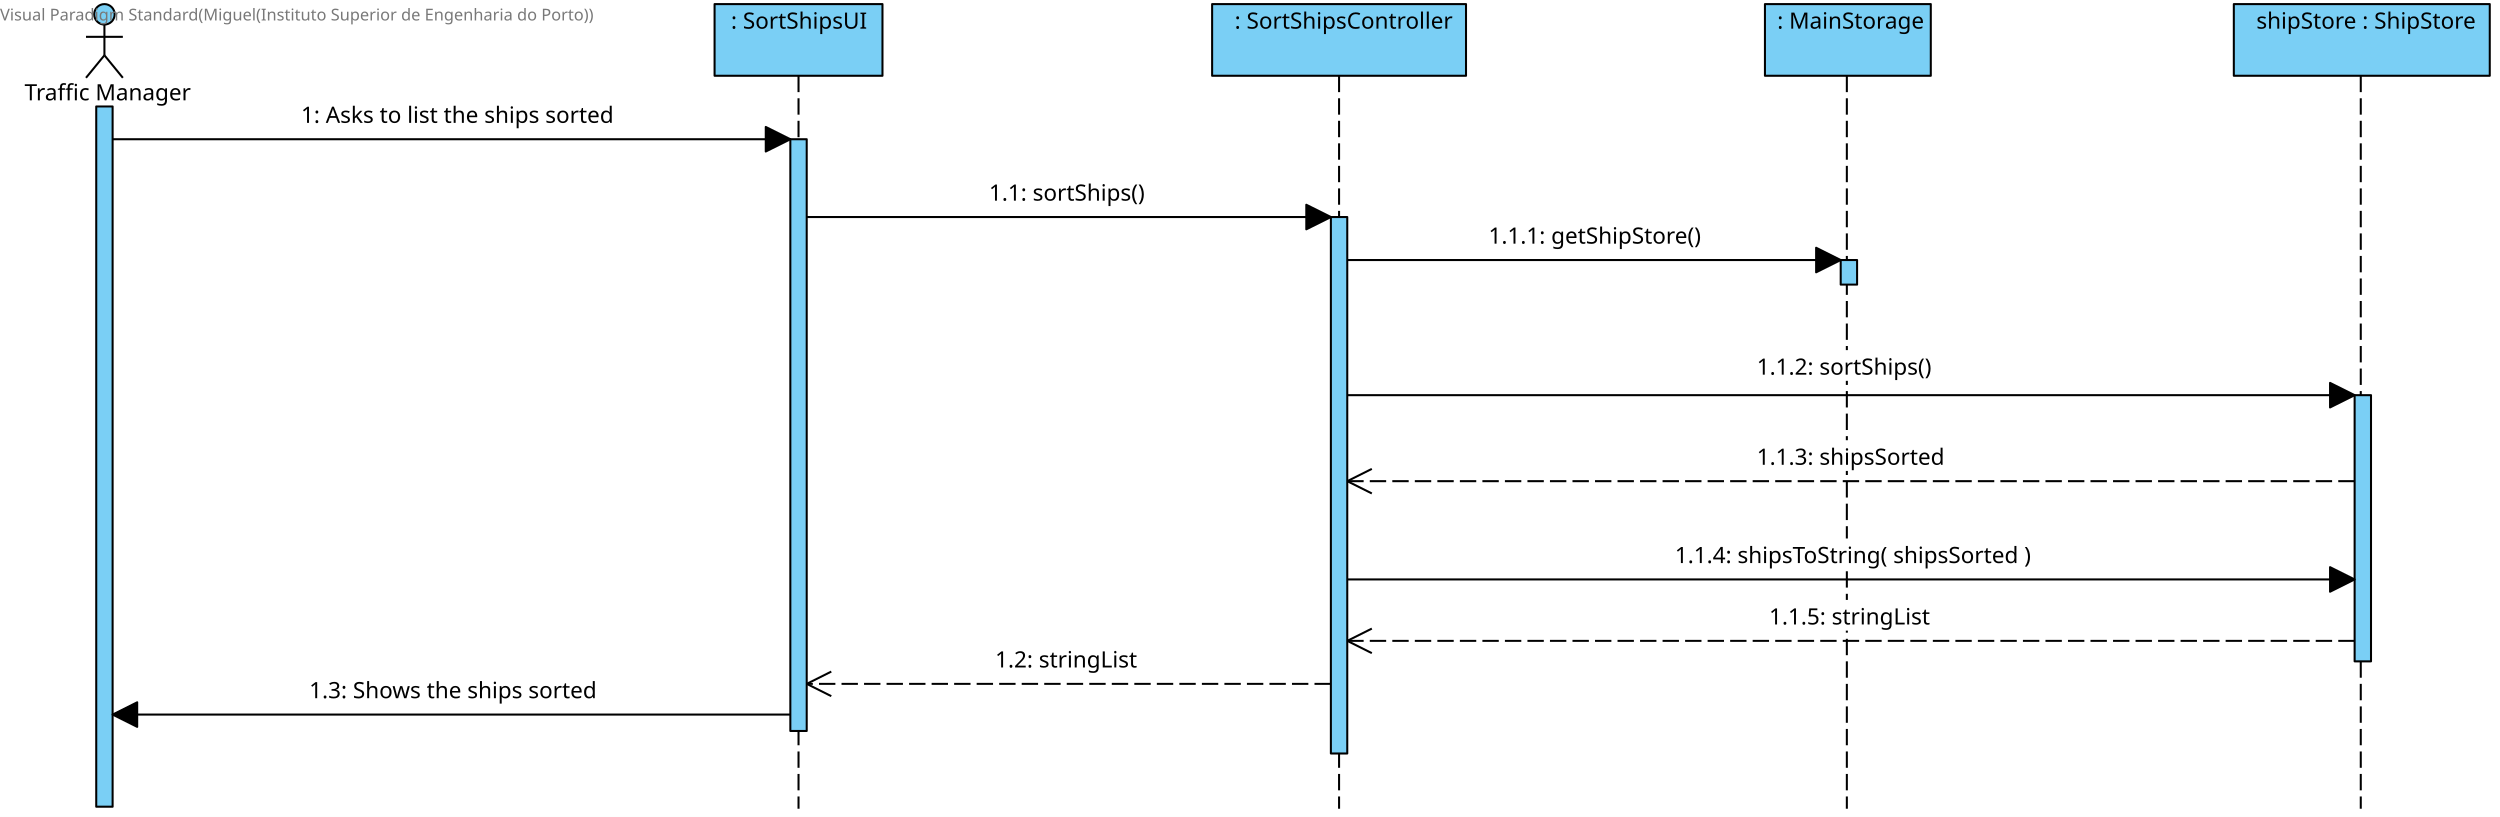
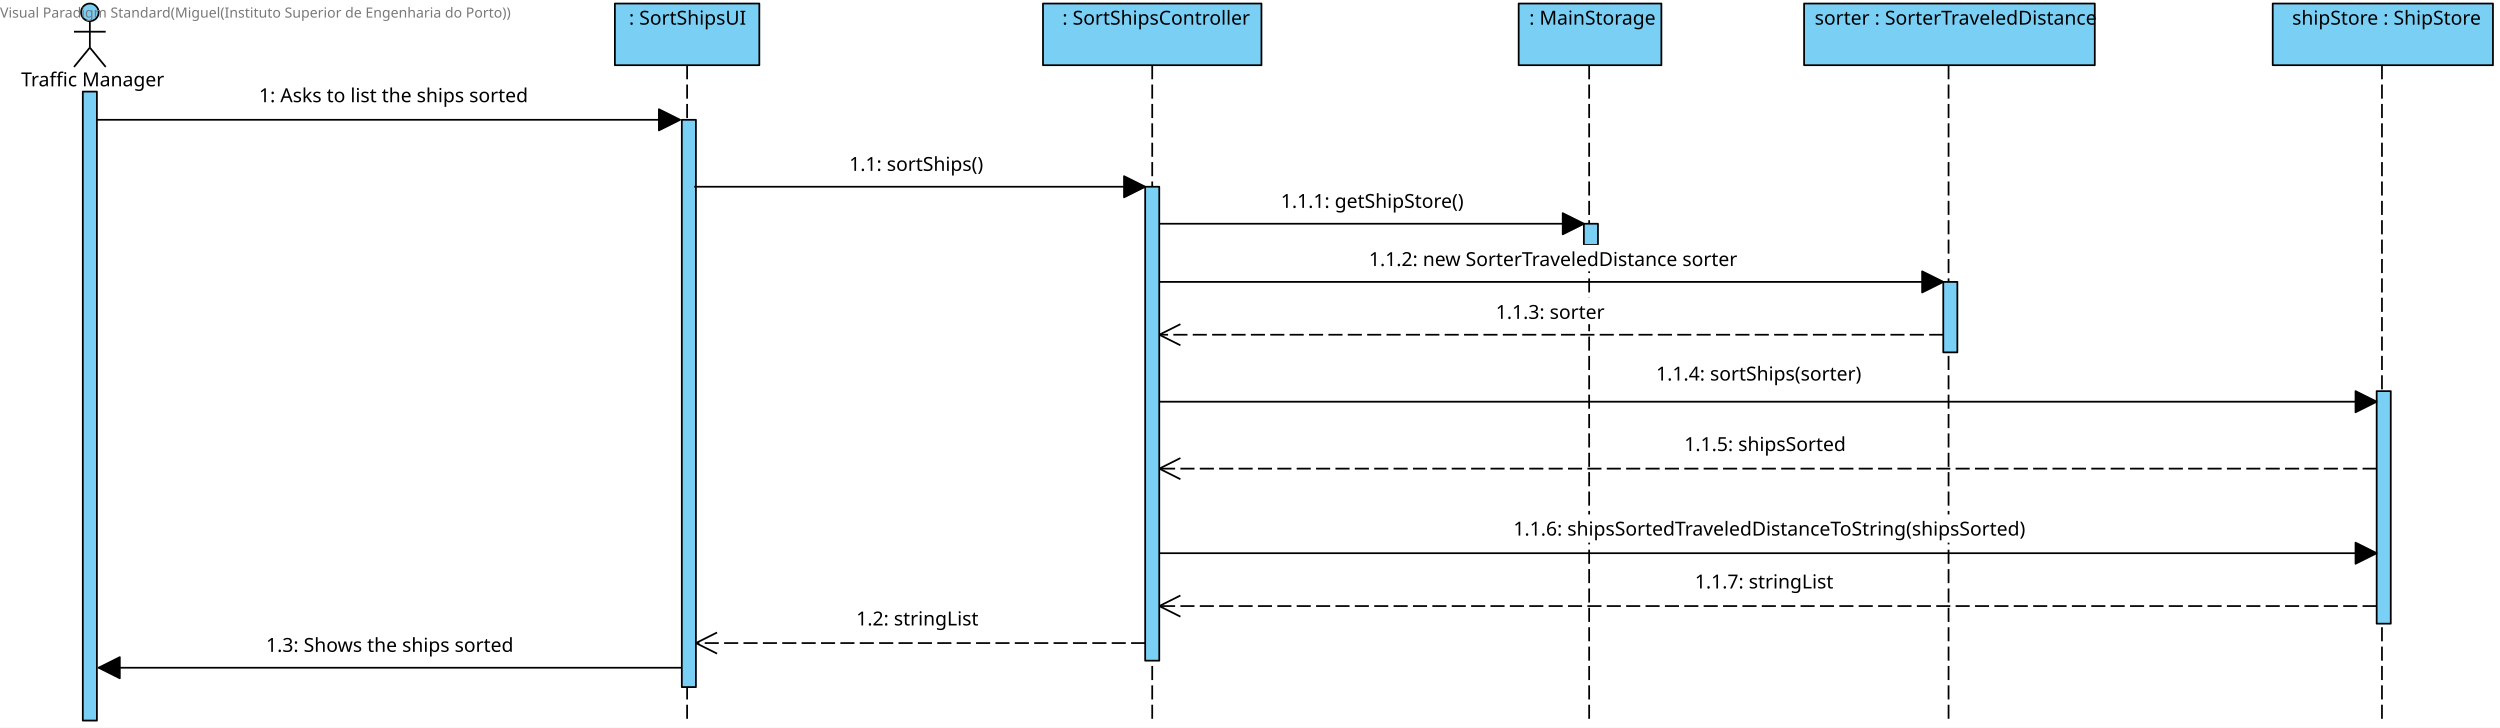
- <svg xmlns="http://www.w3.org/2000/svg" fill-opacity="0" color-rendering="auto" color-interpolation="auto" text-rendering="auto" stroke="rgb(0,0,0)" stroke-linecap="square" width="1221" stroke-miterlimit="10" shape-rendering="auto" stroke-opacity="0" fill="rgb(0,0,0)" stroke-dasharray="none" font-weight="normal" stroke-width="1" height="399" font-family="'Dialog'" font-style="normal" stroke-linejoin="miter" font-size="12px" stroke-dashoffset="0" image-rendering="auto">
+ <svg xmlns="http://www.w3.org/2000/svg" fill-opacity="0" color-rendering="auto" color-interpolation="auto" text-rendering="auto" stroke="rgb(0,0,0)" stroke-linecap="square" width="1419" stroke-miterlimit="10" shape-rendering="auto" stroke-opacity="0" fill="rgb(0,0,0)" stroke-dasharray="none" font-weight="normal" stroke-width="1" height="413" font-family="'Dialog'" font-style="normal" stroke-linejoin="miter" font-size="12px" stroke-dashoffset="0" image-rendering="auto">
  <defs id="genericDefs" />
  <g>
    <defs id="defs1">
      <clipPath clipPathUnits="userSpaceOnUse" id="clipPath1">
-         <path d="M-7 -7 L71 -7 L71 404 L-7 404 L-7 -7 Z" />
+         <path d="M-7 -7 L71 -7 L71 419 L-7 419 L-7 -7 Z" />
      </clipPath>
      <clipPath clipPathUnits="userSpaceOnUse" id="clipPath2">
-         <path d="M-7 -7 L94 -7 L94 404 L-7 404 L-7 -7 Z" />
+         <path d="M-7 -7 L94 -7 L94 419 L-7 419 L-7 -7 Z" />
      </clipPath>
      <clipPath clipPathUnits="userSpaceOnUse" id="clipPath3">
-         <path d="M-7 -7 L136 -7 L136 404 L-7 404 L-7 -7 Z" />
+         <path d="M-7 -7 L136 -7 L136 419 L-7 419 L-7 -7 Z" />
      </clipPath>
      <clipPath clipPathUnits="userSpaceOnUse" id="clipPath4">
-         <path d="M-7 -7 L93 -7 L93 404 L-7 404 L-7 -7 Z" />
+         <path d="M-7 -7 L93 -7 L93 419 L-7 419 L-7 -7 Z" />
      </clipPath>
      <clipPath clipPathUnits="userSpaceOnUse" id="clipPath5">
-         <path d="M-7 -7 L137 -7 L137 404 L-7 404 L-7 -7 Z" />
+         <path d="M-7 -7 L137 -7 L137 419 L-7 419 L-7 -7 Z" />
      </clipPath>
      <clipPath clipPathUnits="userSpaceOnUse" id="clipPath6">
-         <path d="M-7 -7 L19 -7 L19 300 L-7 300 L-7 -7 Z" />
+         <path d="M-7 -7 L19 -7 L19 333 L-7 333 L-7 -7 Z" />
      </clipPath>
      <clipPath clipPathUnits="userSpaceOnUse" id="clipPath7">
-         <path d="M-7 -7 L19 -7 L19 273 L-7 273 L-7 -7 Z" />
+         <path d="M-7 -7 L19 -7 L19 280 L-7 280 L-7 -7 Z" />
      </clipPath>
      <clipPath clipPathUnits="userSpaceOnUse" id="clipPath8">
        <path d="M-7 -7 L19 -7 L19 23 L-7 23 L-7 -7 Z" />
      </clipPath>
      <clipPath clipPathUnits="userSpaceOnUse" id="clipPath9">
-         <path d="M-7 -7 L19 -7 L19 141 L-7 141 L-7 -7 Z" />
+         <path d="M-7 -7 L19 -7 L19 143 L-7 143 L-7 -7 Z" />
      </clipPath>
      <clipPath clipPathUnits="userSpaceOnUse" id="clipPath10">
+         <path d="M-7 -7 L177 -7 L177 419 L-7 419 L-7 -7 Z" />
+       </clipPath>
+       <clipPath clipPathUnits="userSpaceOnUse" id="clipPath11">
+         <path d="M-7 -7 L19 -7 L19 51 L-7 51 L-7 -7 Z" />
+       </clipPath>
+       <clipPath clipPathUnits="userSpaceOnUse" id="clipPath12">
+         <path d="M-166 -15 L332 -15 L332 30 L-166 30 L-166 -15 Z" />
+       </clipPath>
+       <clipPath clipPathUnits="userSpaceOnUse" id="clipPath13">
        <path d="M-98 -15 L196 -15 L196 30 L-98 30 L-98 -15 Z" />
      </clipPath>
-       <clipPath clipPathUnits="userSpaceOnUse" id="clipPath11">
+       <clipPath clipPathUnits="userSpaceOnUse" id="clipPath14">
        <path d="M-83 -15 L166 -15 L166 30 L-83 30 L-83 -15 Z" />
      </clipPath>
-       <clipPath clipPathUnits="userSpaceOnUse" id="clipPath12">
+       <clipPath clipPathUnits="userSpaceOnUse" id="clipPath15">
        <path d="M-125 -15 L250 -15 L250 30 L-125 30 L-125 -15 Z" />
      </clipPath>
-       <clipPath clipPathUnits="userSpaceOnUse" id="clipPath13">
+       <clipPath clipPathUnits="userSpaceOnUse" id="clipPath16">
        <path d="M-82 -15 L164 -15 L164 30 L-82 30 L-82 -15 Z" />
      </clipPath>
-       <clipPath clipPathUnits="userSpaceOnUse" id="clipPath14">
+       <clipPath clipPathUnits="userSpaceOnUse" id="clipPath17">
        <path d="M-126 -15 L252 -15 L252 30 L-126 30 L-126 -15 Z" />
      </clipPath>
-       <clipPath clipPathUnits="userSpaceOnUse" id="clipPath15">
+       <clipPath clipPathUnits="userSpaceOnUse" id="clipPath18">
        <path d="M0 0 L435 0 L435 104 L0 104 L0 0 Z" />
      </clipPath>
-       <clipPath clipPathUnits="userSpaceOnUse" id="clipPath16">
-         <path d="M298 30 L298 45 L132 45 L132 30 ZM0 0 L0 19 L95 19 L95 34 L0 34 L0 104 L435 104 L435 0 Z" />
-       </clipPath>
-       <clipPath clipPathUnits="userSpaceOnUse" id="clipPath17">
+       <clipPath clipPathUnits="userSpaceOnUse" id="clipPath19">
+         <path d="M298 28 L298 44 L133 44 L133 28 ZM0 0 L0 19 L95 19 L95 34 L0 34 L0 104 L435 104 L435 0 Z" />
+       </clipPath>
+       <clipPath clipPathUnits="userSpaceOnUse" id="clipPath20">
        <path d="M0 0 L360 0 L360 104 L0 104 L0 0 Z" />
      </clipPath>
-       <clipPath clipPathUnits="userSpaceOnUse" id="clipPath18">
-         <path d="M224 30 L224 45 L129 45 L129 30 ZM0 0 L0 104 L360 104 L360 0 Z" />
-       </clipPath>
-       <clipPath clipPathUnits="userSpaceOnUse" id="clipPath19">
+       <clipPath clipPathUnits="userSpaceOnUse" id="clipPath21">
+         <path d="M224 29 L224 45 L128 45 L128 29 ZM0 0 L0 104 L360 104 L360 0 Z" />
+       </clipPath>
+       <clipPath clipPathUnits="userSpaceOnUse" id="clipPath22">
        <path d="M0 0 L345 0 L345 104 L0 104 L0 0 Z" />
      </clipPath>
-       <clipPath clipPathUnits="userSpaceOnUse" id="clipPath20">
-         <path d="M231 30 L231 45 L109 45 L109 30 ZM0 0 L0 104 L240 104 L240 94 L344 94 L344 104 L345 104 L345 0 Z" />
-       </clipPath>
-       <clipPath clipPathUnits="userSpaceOnUse" id="clipPath21">
-         <path d="M0 0 L596 0 L596 104 L0 104 L0 0 Z" />
-       </clipPath>
-       <clipPath clipPathUnits="userSpaceOnUse" id="clipPath22">
-         <path d="M344 28 L344 43 L240 43 L240 28 ZM349 72 L349 87 L240 87 L240 72 ZM0 0 L0 104 L596 104 L596 0 Z" />
-       </clipPath>
      <clipPath clipPathUnits="userSpaceOnUse" id="clipPath23">
-         <path d="M349 30 L349 45 L240 45 L240 30 ZM391 78 L391 93 L201 93 L201 78 ZM0 0 L0 104 L596 104 L596 0 L344 0 L344 1 L240 1 L240 0 Z" />
+         <path d="M231 29 L231 45 L109 45 L109 29 ZM0 0 L0 104 L231 104 L231 92 L310 92 L310 104 L345 104 L345 77 L159 77 L159 62 L345 62 L345 0 Z" />
      </clipPath>
      <clipPath clipPathUnits="userSpaceOnUse" id="clipPath24">
-         <path d="M293 30 L293 45 L137 45 L137 30 ZM0 0 L0 104 L435 104 L435 0 Z" />
+         <path d="M0 0 L806 0 L806 115 L0 115 L0 0 Z" />
      </clipPath>
      <clipPath clipPathUnits="userSpaceOnUse" id="clipPath25">
-         <path d="M391 30 L391 45 L201 45 L201 30 ZM341 60 L341 75 L246 75 L246 60 ZM0 0 L0 104 L596 104 L596 0 Z" />
+         <path d="M460 32 L460 48 L328 48 L328 32 ZM453 72 L453 88 L345 88 L345 72 ZM0 0 L0 115 L806 115 L806 0 L316 0 L316 12 L237 12 L237 0 Z" />
      </clipPath>
      <clipPath clipPathUnits="userSpaceOnUse" id="clipPath26">
-         <path d="M341 30 L341 45 L246 45 L246 30 ZM0 0 L0 104 L596 104 L596 0 L391 0 L391 15 L201 15 L201 0 Z" />
+         <path d="M453 34 L453 50 L345 50 L345 34 ZM550 82 L550 98 L248 98 L248 82 ZM0 0 L0 115 L350 115 L350 112 L446 112 L446 115 L806 115 L806 0 L460 0 L460 10 L328 10 L328 0 Z" />
      </clipPath>
      <clipPath clipPathUnits="userSpaceOnUse" id="clipPath27">
-         <path d="M219 30 L219 45 L133 45 L133 30 ZM0 0 L0 104 L360 104 L360 0 Z" />
+         <path d="M0 0 L446 0 L446 115 L0 115 L0 0 Z" />
      </clipPath>
      <clipPath clipPathUnits="userSpaceOnUse" id="clipPath28">
-         <path d="M-86 -15 L172 -15 L172 30 L-86 30 L-86 -15 Z" />
+         <path d="M298 35 L298 50 L142 50 L142 35 ZM0 0 L0 115 L446 115 L446 0 Z" />
      </clipPath>
      <clipPath clipPathUnits="userSpaceOnUse" id="clipPath29">
-         <path d="M-95 -15 L190 -15 L190 30 L-95 30 L-95 -15 Z" />
+         <path d="M550 34 L550 50 L248 50 L248 34 ZM446 64 L446 80 L350 80 L350 64 ZM0 0 L0 115 L806 115 L806 0 L453 0 L453 2 L345 2 L345 0 Z" />
      </clipPath>
      <clipPath clipPathUnits="userSpaceOnUse" id="clipPath30">
-         <path d="M-190 -15 L380 -15 L380 30 L-190 30 L-190 -15 Z" />
+         <path d="M550 4 L550 20 L248 20 L248 4 ZM446 34 L446 50 L350 50 L350 34 ZM0 0 L0 115 L806 115 L806 0 Z" />
      </clipPath>
      <clipPath clipPathUnits="userSpaceOnUse" id="clipPath31">
+         <path d="M0 0 L371 0 L371 115 L0 115 L0 0 Z" />
+       </clipPath>
+       <clipPath clipPathUnits="userSpaceOnUse" id="clipPath32">
+         <path d="M223 34 L223 50 L138 50 L138 34 ZM0 0 L0 115 L371 115 L371 0 Z" />
+       </clipPath>
+       <clipPath clipPathUnits="userSpaceOnUse" id="clipPath33">
+         <path d="M0 0 L561 0 L561 115 L0 115 L0 0 Z" />
+       </clipPath>
+       <clipPath clipPathUnits="userSpaceOnUse" id="clipPath34">
+         <path d="M237 2 L237 18 L115 18 L115 2 ZM386 35 L386 50 L165 50 L165 35 ZM316 65 L316 80 L237 80 L237 65 ZM0 0 L0 115 L328 115 L328 100 L460 100 L460 115 L561 115 L561 0 Z" />
+       </clipPath>
+       <clipPath clipPathUnits="userSpaceOnUse" id="clipPath35">
+         <path d="M386 5 L386 20 L165 20 L165 5 ZM316 35 L316 50 L237 50 L237 35 ZM460 70 L460 86 L328 86 L328 70 ZM0 0 L0 115 L345 115 L345 110 L453 110 L453 115 L561 115 L561 0 Z" />
+       </clipPath>
+       <clipPath clipPathUnits="userSpaceOnUse" id="clipPath36">
+         <path d="M-79 -15 L158 -15 L158 30 L-79 30 L-79 -15 Z" />
+       </clipPath>
+       <clipPath clipPathUnits="userSpaceOnUse" id="clipPath37">
+         <path d="M-221 -15 L442 -15 L442 30 L-221 30 L-221 -15 Z" />
+       </clipPath>
+       <clipPath clipPathUnits="userSpaceOnUse" id="clipPath38">
+         <path d="M-85 -16 L170 -16 L170 32 L-85 32 L-85 -16 Z" />
+       </clipPath>
+       <clipPath clipPathUnits="userSpaceOnUse" id="clipPath39">
+         <path d="M-96 -16 L192 -16 L192 32 L-96 32 L-96 -16 Z" />
+       </clipPath>
+       <clipPath clipPathUnits="userSpaceOnUse" id="clipPath40">
+         <path d="M-302 -16 L604 -16 L604 32 L-302 32 L-302 -16 Z" />
+       </clipPath>
+       <clipPath clipPathUnits="userSpaceOnUse" id="clipPath41">
        <path d="M-156 -15 L312 -15 L312 30 L-156 30 L-156 -15 Z" />
      </clipPath>
-       <clipPath clipPathUnits="userSpaceOnUse" id="clipPath32">
-         <path d="M-109 -15 L218 -15 L218 30 L-109 30 L-109 -15 Z" />
-       </clipPath>
-       <clipPath clipPathUnits="userSpaceOnUse" id="clipPath33">
-         <path d="M-104 -15 L208 -15 L208 30 L-104 30 L-104 -15 Z" />
-       </clipPath>
-       <clipPath clipPathUnits="userSpaceOnUse" id="clipPath34">
-         <path d="M-122 -15 L244 -15 L244 30 L-122 30 L-122 -15 Z" />
-       </clipPath>
-       <clipPath clipPathUnits="userSpaceOnUse" id="clipPath35">
-         <path d="M-166 -15 L332 -15 L332 30 L-166 30 L-166 -15 Z" />
+       <clipPath clipPathUnits="userSpaceOnUse" id="clipPath42">
+         <path d="M-108 -16 L216 -16 L216 32 L-108 32 L-108 -16 Z" />
+       </clipPath>
+       <clipPath clipPathUnits="userSpaceOnUse" id="clipPath43">
+         <path d="M-132 -16 L264 -16 L264 32 L-132 32 L-132 -16 Z" />
+       </clipPath>
+       <clipPath clipPathUnits="userSpaceOnUse" id="clipPath44">
+         <path d="M-122 -16 L244 -16 L244 32 L-122 32 L-122 -16 Z" />
+       </clipPath>
+       <clipPath clipPathUnits="userSpaceOnUse" id="clipPath45">
+         <path d="M-165 -16 L330 -16 L330 32 L-165 32 L-165 -16 Z" />
      </clipPath>
    </defs>
    <g fill="white" text-rendering="geometricPrecision" fill-opacity="1" stroke-opacity="1" stroke="white">
-       <rect x="0" width="1221" height="399" y="0" stroke="none" />
+       <rect x="0" width="1419" height="413" y="0" stroke="none" />
    </g>
    <g font-size="11px" transform="translate(21,2)" fill-opacity="1" fill="rgb(122,207,245)" text-rendering="geometricPrecision" image-rendering="optimizeQuality" font-family="sans-serif" stroke="rgb(122,207,245)" stroke-opacity="1">
      <circle r="5" clip-path="url(#clipPath1)" cx="30" cy="5" stroke="none" />
-       <rect x="26" width="8" height="342" y="50" clip-path="url(#clipPath1)" stroke="none" />
+       <rect x="26" width="8" height="357" y="50" clip-path="url(#clipPath1)" stroke="none" />
    </g>
    <g stroke-linecap="butt" font-size="11px" transform="translate(21,2)" fill-opacity="1" fill="black" text-rendering="geometricPrecision" image-rendering="optimizeQuality" font-family="sans-serif" stroke-linejoin="round" stroke="black" stroke-opacity="1" stroke-miterlimit="0">
      <circle fill="none" r="5" clip-path="url(#clipPath1)" cx="30" cy="5" />
-       <rect fill="none" x="26" width="8" height="342" y="50" clip-path="url(#clipPath1)" />
+       <rect fill="none" x="26" width="8" height="357" y="50" clip-path="url(#clipPath1)" />
      <line y2="25" fill="none" x1="30" clip-path="url(#clipPath1)" x2="30" y1="10" />
      <line y2="36" fill="none" x1="30" clip-path="url(#clipPath1)" x2="21" y1="25" />
      <line y2="36" fill="none" x1="30" clip-path="url(#clipPath1)" x2="39" y1="25" />
      <line y2="16" fill="none" x1="21" clip-path="url(#clipPath1)" x2="39" y1="16" />
    </g>
    <g font-size="11px" transform="translate(349,2)" fill-opacity="1" fill="rgb(122,207,245)" text-rendering="geometricPrecision" image-rendering="optimizeQuality" font-family="sans-serif" stroke="rgb(122,207,245)" stroke-opacity="1">
      <rect x="0" width="82" height="35" y="0" clip-path="url(#clipPath2)" stroke="none" />
    </g>
    <g stroke-linecap="butt" font-size="11px" transform="translate(349,2)" fill-opacity="1" fill="black" text-rendering="geometricPrecision" image-rendering="optimizeQuality" font-family="sans-serif" stroke-linejoin="round" stroke="black" stroke-opacity="1" stroke-miterlimit="0">
      <rect fill="none" x="0" width="82" height="35" y="0" clip-path="url(#clipPath2)" />
-       <line clip-path="url(#clipPath2)" fill="none" x1="41" x2="41" y1="35" y2="393" stroke-linejoin="bevel" stroke-dasharray="8,3" />
+       <line clip-path="url(#clipPath2)" fill="none" x1="41" x2="41" y1="35" y2="408" stroke-linejoin="bevel" stroke-dasharray="8,3" />
    </g>
    <g font-size="11px" transform="translate(592,2)" fill-opacity="1" fill="rgb(122,207,245)" text-rendering="geometricPrecision" image-rendering="optimizeQuality" font-family="sans-serif" stroke="rgb(122,207,245)" stroke-opacity="1">
      <rect x="0" width="124" height="35" y="0" clip-path="url(#clipPath3)" stroke="none" />
    </g>
    <g stroke-linecap="butt" font-size="11px" transform="translate(592,2)" fill-opacity="1" fill="black" text-rendering="geometricPrecision" image-rendering="optimizeQuality" font-family="sans-serif" stroke-linejoin="round" stroke="black" stroke-opacity="1" stroke-miterlimit="0">
      <rect fill="none" x="0" width="124" height="35" y="0" clip-path="url(#clipPath3)" />
-       <line clip-path="url(#clipPath3)" fill="none" x1="62" x2="62" y1="35" y2="393" stroke-linejoin="bevel" stroke-dasharray="8,3" />
+       <line clip-path="url(#clipPath3)" fill="none" x1="62" x2="62" y1="35" y2="408" stroke-linejoin="bevel" stroke-dasharray="8,3" />
    </g>
    <g font-size="11px" transform="translate(862,2)" fill-opacity="1" fill="rgb(122,207,245)" text-rendering="geometricPrecision" image-rendering="optimizeQuality" font-family="sans-serif" stroke="rgb(122,207,245)" stroke-opacity="1">
      <rect x="0" width="81" height="35" y="0" clip-path="url(#clipPath4)" stroke="none" />
    </g>
    <g stroke-linecap="butt" font-size="11px" transform="translate(862,2)" fill-opacity="1" fill="black" text-rendering="geometricPrecision" image-rendering="optimizeQuality" font-family="sans-serif" stroke-linejoin="round" stroke="black" stroke-opacity="1" stroke-miterlimit="0">
      <rect fill="none" x="0" width="81" height="35" y="0" clip-path="url(#clipPath4)" />
-       <line clip-path="url(#clipPath4)" fill="none" x1="40" x2="40" y1="35" y2="393" stroke-linejoin="bevel" stroke-dasharray="8,3" />
-     </g>
-     <g font-size="11px" transform="translate(1091,2)" fill-opacity="1" fill="rgb(122,207,245)" text-rendering="geometricPrecision" image-rendering="optimizeQuality" font-family="sans-serif" stroke="rgb(122,207,245)" stroke-opacity="1">
+       <line clip-path="url(#clipPath4)" fill="none" x1="40" x2="40" y1="35" y2="408" stroke-linejoin="bevel" stroke-dasharray="8,3" />
+     </g>
+     <g font-size="11px" transform="translate(1290,2)" fill-opacity="1" fill="rgb(122,207,245)" text-rendering="geometricPrecision" image-rendering="optimizeQuality" font-family="sans-serif" stroke="rgb(122,207,245)" stroke-opacity="1">
      <rect x="0" width="125" height="35" y="0" clip-path="url(#clipPath5)" stroke="none" />
    </g>
-     <g stroke-linecap="butt" font-size="11px" transform="translate(1091,2)" fill-opacity="1" fill="black" text-rendering="geometricPrecision" image-rendering="optimizeQuality" font-family="sans-serif" stroke-linejoin="round" stroke="black" stroke-opacity="1" stroke-miterlimit="0">
+     <g stroke-linecap="butt" font-size="11px" transform="translate(1290,2)" fill-opacity="1" fill="black" text-rendering="geometricPrecision" image-rendering="optimizeQuality" font-family="sans-serif" stroke-linejoin="round" stroke="black" stroke-opacity="1" stroke-miterlimit="0">
      <rect fill="none" x="0" width="125" height="35" y="0" clip-path="url(#clipPath5)" />
-       <line clip-path="url(#clipPath5)" fill="none" x1="62" x2="62" y1="35" y2="393" stroke-linejoin="bevel" stroke-dasharray="8,3" />
-     </g>
-     <g font-size="11px" transform="translate(386,68)" fill-opacity="1" fill="rgb(122,207,245)" text-rendering="geometricPrecision" image-rendering="optimizeQuality" font-family="sans-serif" stroke="rgb(122,207,245)" stroke-opacity="1">
-       <rect x="0" width="8" height="289" y="0" clip-path="url(#clipPath6)" stroke="none" />
-     </g>
-     <g stroke-linecap="butt" font-size="11px" transform="translate(386,68)" fill-opacity="1" fill="black" text-rendering="geometricPrecision" image-rendering="optimizeQuality" font-family="sans-serif" stroke-linejoin="round" stroke="black" stroke-opacity="1" stroke-miterlimit="0">
-       <rect fill="none" x="0" width="8" height="289" y="0" clip-path="url(#clipPath6)" />
+       <line clip-path="url(#clipPath5)" fill="none" x1="62" x2="62" y1="35" y2="408" stroke-linejoin="bevel" stroke-dasharray="8,3" />
+     </g>
+     <g font-size="11px" transform="translate(387,68)" fill-opacity="1" fill="rgb(122,207,245)" text-rendering="geometricPrecision" image-rendering="optimizeQuality" font-family="sans-serif" stroke="rgb(122,207,245)" stroke-opacity="1">
+       <rect x="0" width="8" height="322" y="0" clip-path="url(#clipPath6)" stroke="none" />
+     </g>
+     <g stroke-linecap="butt" font-size="11px" transform="translate(387,68)" fill-opacity="1" fill="black" text-rendering="geometricPrecision" image-rendering="optimizeQuality" font-family="sans-serif" stroke-linejoin="round" stroke="black" stroke-opacity="1" stroke-miterlimit="0">
+       <rect fill="none" x="0" width="8" height="322" y="0" clip-path="url(#clipPath6)" />
    </g>
    <g font-size="11px" transform="translate(650,106)" fill-opacity="1" fill="rgb(122,207,245)" text-rendering="geometricPrecision" image-rendering="optimizeQuality" font-family="sans-serif" stroke="rgb(122,207,245)" stroke-opacity="1">
-       <rect x="0" width="8" height="262" y="0" clip-path="url(#clipPath7)" stroke="none" />
+       <rect x="0" width="8" height="269" y="0" clip-path="url(#clipPath7)" stroke="none" />
    </g>
    <g stroke-linecap="butt" font-size="11px" transform="translate(650,106)" fill-opacity="1" fill="black" text-rendering="geometricPrecision" image-rendering="optimizeQuality" font-family="sans-serif" stroke-linejoin="round" stroke="black" stroke-opacity="1" stroke-miterlimit="0">
-       <rect fill="none" x="0" width="8" height="262" y="0" clip-path="url(#clipPath7)" />
+       <rect fill="none" x="0" width="8" height="269" y="0" clip-path="url(#clipPath7)" />
    </g>
    <g font-size="11px" transform="translate(899,127)" fill-opacity="1" fill="rgb(122,207,245)" text-rendering="geometricPrecision" image-rendering="optimizeQuality" font-family="sans-serif" stroke="rgb(122,207,245)" stroke-opacity="1">
      <rect x="0" width="8" height="12" y="0" clip-path="url(#clipPath8)" stroke="none" />
    </g>
    <g stroke-linecap="butt" font-size="11px" transform="translate(899,127)" fill-opacity="1" fill="black" text-rendering="geometricPrecision" image-rendering="optimizeQuality" font-family="sans-serif" stroke-linejoin="round" stroke="black" stroke-opacity="1" stroke-miterlimit="0">
      <rect fill="none" x="0" width="8" height="12" y="0" clip-path="url(#clipPath8)" />
    </g>
-     <g font-size="11px" transform="translate(1150,193)" fill-opacity="1" fill="rgb(122,207,245)" text-rendering="geometricPrecision" image-rendering="optimizeQuality" font-family="sans-serif" stroke="rgb(122,207,245)" stroke-opacity="1">
-       <rect x="0" width="8" height="130" y="0" clip-path="url(#clipPath9)" stroke="none" />
-     </g>
-     <g stroke-linecap="butt" font-size="11px" transform="translate(1150,193)" fill-opacity="1" fill="black" text-rendering="geometricPrecision" image-rendering="optimizeQuality" font-family="sans-serif" stroke-linejoin="round" stroke="black" stroke-opacity="1" stroke-miterlimit="0">
-       <rect fill="none" x="0" width="8" height="130" y="0" clip-path="url(#clipPath9)" />
+     <g font-size="11px" transform="translate(1349,222)" fill-opacity="1" fill="rgb(122,207,245)" text-rendering="geometricPrecision" image-rendering="optimizeQuality" font-family="sans-serif" stroke="rgb(122,207,245)" stroke-opacity="1">
+       <rect x="0" width="8" height="132" y="0" clip-path="url(#clipPath9)" stroke="none" />
+     </g>
+     <g stroke-linecap="butt" font-size="11px" transform="translate(1349,222)" fill-opacity="1" fill="black" text-rendering="geometricPrecision" image-rendering="optimizeQuality" font-family="sans-serif" stroke-linejoin="round" stroke="black" stroke-opacity="1" stroke-miterlimit="0">
+       <rect fill="none" x="0" width="8" height="132" y="0" clip-path="url(#clipPath9)" />
+     </g>
+     <g font-size="11px" transform="translate(1024,2)" fill-opacity="1" fill="rgb(122,207,245)" text-rendering="geometricPrecision" image-rendering="optimizeQuality" font-family="sans-serif" stroke="rgb(122,207,245)" stroke-opacity="1">
+       <rect x="0" width="165" height="35" y="0" clip-path="url(#clipPath10)" stroke="none" />
+     </g>
+     <g stroke-linecap="butt" font-size="11px" transform="translate(1024,2)" fill-opacity="1" fill="black" text-rendering="geometricPrecision" image-rendering="optimizeQuality" font-family="sans-serif" stroke-linejoin="round" stroke="black" stroke-opacity="1" stroke-miterlimit="0">
+       <rect fill="none" x="0" width="165" height="35" y="0" clip-path="url(#clipPath10)" />
+       <line clip-path="url(#clipPath10)" fill="none" x1="82" x2="82" y1="35" y2="408" stroke-linejoin="bevel" stroke-dasharray="8,3" />
+     </g>
+     <g font-size="11px" transform="translate(1103,160)" fill-opacity="1" fill="rgb(122,207,245)" text-rendering="geometricPrecision" image-rendering="optimizeQuality" font-family="sans-serif" stroke="rgb(122,207,245)" stroke-opacity="1">
+       <rect x="0" width="8" height="40" y="0" clip-path="url(#clipPath11)" stroke="none" />
+     </g>
+     <g stroke-linecap="butt" font-size="11px" transform="translate(1103,160)" fill-opacity="1" fill="black" text-rendering="geometricPrecision" image-rendering="optimizeQuality" font-family="sans-serif" stroke-linejoin="round" stroke="black" stroke-opacity="1" stroke-miterlimit="0">
+       <rect fill="none" x="0" width="8" height="40" y="0" clip-path="url(#clipPath11)" />
+     </g>
+     <g font-size="11px" transform="translate(1024,2)" fill-opacity="1" fill="black" text-rendering="geometricPrecision" image-rendering="optimizeQuality" font-family="sans-serif" stroke="black" stroke-opacity="1">
+       <text x="6" xml:space="preserve" y="12" clip-path="url(#clipPath12)" stroke="none">sorter : SorterTraveledDistance</text>
    </g>
    <g font-size="11px" transform="translate(2,37)" fill-opacity="1" fill="black" text-rendering="geometricPrecision" image-rendering="optimizeQuality" font-family="sans-serif" stroke="black" stroke-opacity="1">
-       <text x="10" xml:space="preserve" y="12" clip-path="url(#clipPath10)" stroke="none">Traffic Manager</text>
+       <text x="10" xml:space="preserve" y="12" clip-path="url(#clipPath13)" stroke="none">Traffic Manager</text>
    </g>
    <g font-size="11px" transform="translate(349,2)" fill-opacity="1" fill="black" text-rendering="geometricPrecision" image-rendering="optimizeQuality" font-family="sans-serif" stroke="black" stroke-opacity="1">
-       <text x="8" xml:space="preserve" y="12" clip-path="url(#clipPath11)" stroke="none">: SortShipsUI</text>
+       <text x="8" xml:space="preserve" y="12" clip-path="url(#clipPath14)" stroke="none">: SortShipsUI</text>
    </g>
    <g font-size="11px" transform="translate(592,2)" fill-opacity="1" fill="black" text-rendering="geometricPrecision" image-rendering="optimizeQuality" font-family="sans-serif" stroke="black" stroke-opacity="1">
-       <text x="11" xml:space="preserve" y="12" clip-path="url(#clipPath12)" stroke="none">: SortShipsController</text>
+       <text x="11" xml:space="preserve" y="12" clip-path="url(#clipPath15)" stroke="none">: SortShipsController</text>
    </g>
    <g font-size="11px" transform="translate(862,2)" fill-opacity="1" fill="black" text-rendering="geometricPrecision" image-rendering="optimizeQuality" font-family="sans-serif" stroke="black" stroke-opacity="1">
-       <text x="6" xml:space="preserve" y="12" clip-path="url(#clipPath13)" stroke="none">: MainStorage</text>
-     </g>
-     <g font-size="11px" transform="translate(1091,2)" fill-opacity="1" fill="black" text-rendering="geometricPrecision" image-rendering="optimizeQuality" font-family="sans-serif" stroke="black" stroke-opacity="1">
-       <text x="11" xml:space="preserve" y="12" clip-path="url(#clipPath14)" stroke="none">shipStore : ShipStore</text>
+       <text x="6" xml:space="preserve" y="12" clip-path="url(#clipPath16)" stroke="none">: MainStorage</text>
+     </g>
+     <g font-size="11px" transform="translate(1290,2)" fill-opacity="1" fill="black" text-rendering="geometricPrecision" image-rendering="optimizeQuality" font-family="sans-serif" stroke="black" stroke-opacity="1">
+       <text x="11" xml:space="preserve" y="12" clip-path="url(#clipPath17)" stroke="none">shipStore : ShipStore</text>
    </g>
    <g stroke-linecap="butt" font-size="11px" transform="translate(5,18)" fill-opacity="1" fill="black" text-rendering="geometricPrecision" image-rendering="optimizeQuality" font-family="sans-serif" stroke-linejoin="round" stroke="black" stroke-opacity="1">
-       <line y2="50" fill="none" x1="50" clip-path="url(#clipPath16)" x2="381" y1="50" />
-       <polygon points=" 381 50 369 44 369 56" clip-path="url(#clipPath16)" stroke="none" />
-       <polygon fill="none" points=" 381 50 369 44 369 56" clip-path="url(#clipPath16)" />
+       <line y2="50" fill="none" x1="50" clip-path="url(#clipPath19)" x2="381" y1="50" />
+       <polygon points=" 381 50 369 44 369 56" clip-path="url(#clipPath19)" stroke="none" />
+       <polygon fill="none" points=" 381 50 369 44 369 56" clip-path="url(#clipPath19)" />
    </g>
    <g stroke-linecap="butt" font-size="11px" transform="translate(344,56)" fill-opacity="1" fill="black" text-rendering="geometricPrecision" image-rendering="optimizeQuality" font-family="sans-serif" stroke-linejoin="round" stroke="black" stroke-opacity="1">
-       <line y2="50" fill="none" x1="50" clip-path="url(#clipPath18)" x2="306" y1="50" />
-       <polygon points=" 306 50 294 44 294 56" clip-path="url(#clipPath18)" stroke="none" />
-       <polygon fill="none" points=" 306 50 294 44 294 56" clip-path="url(#clipPath18)" />
+       <line y2="50" fill="none" x1="50" clip-path="url(#clipPath21)" x2="306" y1="50" />
+       <polygon points=" 306 50 294 44 294 56" clip-path="url(#clipPath21)" stroke="none" />
+       <polygon fill="none" points=" 306 50 294 44 294 56" clip-path="url(#clipPath21)" />
    </g>
    <g stroke-linecap="butt" font-size="11px" transform="translate(608,77)" fill-opacity="1" fill="black" text-rendering="geometricPrecision" image-rendering="optimizeQuality" font-family="sans-serif" stroke-linejoin="round" stroke="black" stroke-opacity="1">
-       <line y2="50" fill="none" x1="50" clip-path="url(#clipPath20)" x2="291" y1="50" />
-       <polygon points=" 291 50 279 44 279 56" clip-path="url(#clipPath20)" stroke="none" />
-       <polygon fill="none" points=" 291 50 279 44 279 56" clip-path="url(#clipPath20)" />
-     </g>
-     <g stroke-linecap="butt" font-size="11px" transform="translate(608,143)" fill-opacity="1" fill="black" text-rendering="geometricPrecision" image-rendering="optimizeQuality" font-family="sans-serif" stroke-linejoin="round" stroke="black" stroke-opacity="1">
-       <line y2="50" fill="none" x1="50" clip-path="url(#clipPath22)" x2="542" y1="50" />
-       <polygon points=" 542 50 530 44 530 56" clip-path="url(#clipPath22)" stroke="none" />
-       <polygon fill="none" points=" 542 50 530 44 530 56" clip-path="url(#clipPath22)" />
-     </g>
-     <g fill-opacity="1" text-rendering="geometricPrecision" stroke="black" stroke-linecap="butt" transform="translate(608,185)" stroke-miterlimit="0" stroke-opacity="1" fill="black" stroke-dasharray="8,3" font-family="sans-serif" stroke-linejoin="round" font-size="11px" image-rendering="optimizeQuality">
-       <line y2="50" fill="none" x1="542" clip-path="url(#clipPath23)" x2="50" y1="50" />
-       <line clip-path="url(#clipPath23)" fill="none" x1="50" x2="62" y1="50" y2="56" stroke-dasharray="none" stroke-miterlimit="10" />
-       <line clip-path="url(#clipPath23)" fill="none" x1="50" x2="62" y1="50" y2="44" stroke-dasharray="none" stroke-miterlimit="10" />
-     </g>
-     <g stroke-linecap="butt" font-size="11px" transform="translate(5,299)" fill-opacity="1" fill="black" text-rendering="geometricPrecision" image-rendering="optimizeQuality" font-family="sans-serif" stroke-linejoin="round" stroke="black" stroke-opacity="1">
-       <line y2="50" fill="none" x1="381" clip-path="url(#clipPath24)" x2="50" y1="50" />
-       <polygon points=" 50 50 62 56 62 44" clip-path="url(#clipPath24)" stroke="none" />
-       <polygon fill="none" points=" 50 50 62 56 62 44" clip-path="url(#clipPath24)" />
-     </g>
-     <g stroke-linecap="butt" font-size="11px" transform="translate(608,233)" fill-opacity="1" fill="black" text-rendering="geometricPrecision" image-rendering="optimizeQuality" font-family="sans-serif" stroke-linejoin="round" stroke="black" stroke-opacity="1">
-       <line y2="50" fill="none" x1="50" clip-path="url(#clipPath25)" x2="542" y1="50" />
-       <polygon points=" 542 50 530 44 530 56" clip-path="url(#clipPath25)" stroke="none" />
-       <polygon fill="none" points=" 542 50 530 44 530 56" clip-path="url(#clipPath25)" />
-     </g>
-     <g fill-opacity="1" text-rendering="geometricPrecision" stroke="black" stroke-linecap="butt" transform="translate(608,263)" stroke-miterlimit="0" stroke-opacity="1" fill="black" stroke-dasharray="8,3" font-family="sans-serif" stroke-linejoin="round" font-size="11px" image-rendering="optimizeQuality">
-       <line y2="50" fill="none" x1="542" clip-path="url(#clipPath26)" x2="50" y1="50" />
-       <line clip-path="url(#clipPath26)" fill="none" x1="50" x2="62" y1="50" y2="56" stroke-dasharray="none" stroke-miterlimit="10" />
-       <line clip-path="url(#clipPath26)" fill="none" x1="50" x2="62" y1="50" y2="44" stroke-dasharray="none" stroke-miterlimit="10" />
-     </g>
-     <g fill-opacity="1" text-rendering="geometricPrecision" stroke="black" stroke-linecap="butt" transform="translate(344,284)" stroke-miterlimit="0" stroke-opacity="1" fill="black" stroke-dasharray="8,3" font-family="sans-serif" stroke-linejoin="round" font-size="11px" image-rendering="optimizeQuality">
-       <line y2="50" fill="none" x1="306" clip-path="url(#clipPath27)" x2="50" y1="50" />
-       <line clip-path="url(#clipPath27)" fill="none" x1="50" x2="62" y1="50" y2="56" stroke-dasharray="none" stroke-miterlimit="10" />
-       <line clip-path="url(#clipPath27)" fill="none" x1="50" x2="62" y1="50" y2="44" stroke-dasharray="none" stroke-miterlimit="10" />
-     </g>
-     <g font-size="11px" transform="translate(477,314)" fill-opacity="1" fill="white" text-rendering="geometricPrecision" image-rendering="optimizeQuality" font-family="sans-serif" stroke="white" stroke-opacity="1">
-       <rect x="0" width="86" height="15" y="0" clip-path="url(#clipPath28)" stroke="none" />
-       <text fill="black" x="9" xml:space="preserve" y="12" clip-path="url(#clipPath28)" stroke="none">1.2: stringList</text>
-     </g>
-     <g font-size="11px" transform="translate(854,293)" fill-opacity="1" fill="white" text-rendering="geometricPrecision" image-rendering="optimizeQuality" font-family="sans-serif" stroke="white" stroke-opacity="1">
-       <rect x="0" width="95" height="15" y="0" clip-path="url(#clipPath29)" stroke="none" />
-       <text fill="black" x="10" xml:space="preserve" y="12" clip-path="url(#clipPath29)" stroke="none">1.1.5: stringList</text>
-     </g>
-     <g font-size="11px" transform="translate(809,263)" fill-opacity="1" fill="white" text-rendering="geometricPrecision" image-rendering="optimizeQuality" font-family="sans-serif" stroke="white" stroke-opacity="1">
-       <rect x="0" width="190" height="15" y="0" clip-path="url(#clipPath30)" stroke="none" />
-       <text fill="black" x="9" xml:space="preserve" y="12" clip-path="url(#clipPath30)" stroke="none">1.1.4: shipsToString( shipsSorted )</text>
-     </g>
-     <g font-size="11px" transform="translate(142,329)" fill-opacity="1" fill="white" text-rendering="geometricPrecision" image-rendering="optimizeQuality" font-family="sans-serif" stroke="white" stroke-opacity="1">
-       <rect x="0" width="156" height="15" y="0" clip-path="url(#clipPath31)" stroke="none" />
-       <text fill="black" x="9" xml:space="preserve" y="12" clip-path="url(#clipPath31)" stroke="none">1.3: Shows the ships sorted</text>
-     </g>
-     <g font-size="11px" transform="translate(848,215)" fill-opacity="1" fill="white" text-rendering="geometricPrecision" image-rendering="optimizeQuality" font-family="sans-serif" stroke="white" stroke-opacity="1">
-       <rect x="0" width="109" height="15" y="0" clip-path="url(#clipPath32)" stroke="none" />
-       <text fill="black" x="10" xml:space="preserve" y="12" clip-path="url(#clipPath32)" stroke="none">1.1.3: shipsSorted</text>
-     </g>
-     <g font-size="11px" transform="translate(848,171)" fill-opacity="1" fill="white" text-rendering="geometricPrecision" image-rendering="optimizeQuality" font-family="sans-serif" stroke="white" stroke-opacity="1">
-       <rect x="0" width="104" height="15" y="0" clip-path="url(#clipPath33)" stroke="none" />
-       <text fill="black" x="10" xml:space="preserve" y="12" clip-path="url(#clipPath33)" stroke="none">1.1.2: sortShips()</text>
-     </g>
-     <g font-size="11px" transform="translate(717,107)" fill-opacity="1" fill="white" text-rendering="geometricPrecision" image-rendering="optimizeQuality" font-family="sans-serif" stroke="white" stroke-opacity="1">
-       <rect x="0" width="122" height="15" y="0" clip-path="url(#clipPath34)" stroke="none" />
-       <text fill="black" x="10" xml:space="preserve" y="12" clip-path="url(#clipPath34)" stroke="none">1.1.1: getShipStore()</text>
-     </g>
-     <g font-size="11px" transform="translate(473,86)" fill-opacity="1" fill="white" text-rendering="geometricPrecision" image-rendering="optimizeQuality" font-family="sans-serif" stroke="white" stroke-opacity="1">
-       <rect x="0" width="95" height="15" y="0" clip-path="url(#clipPath29)" stroke="none" />
-       <text fill="black" x="10" xml:space="preserve" y="12" clip-path="url(#clipPath29)" stroke="none">1.1: sortShips()</text>
-     </g>
-     <g font-size="11px" transform="translate(137,48)" fill-opacity="1" fill="white" text-rendering="geometricPrecision" image-rendering="optimizeQuality" font-family="sans-serif" stroke="white" stroke-opacity="1">
-       <rect x="0" width="166" height="15" y="0" clip-path="url(#clipPath35)" stroke="none" />
-       <text fill="black" x="10" xml:space="preserve" y="12" clip-path="url(#clipPath35)" stroke="none">1: Asks to list the ships sorted</text>
+       <line y2="50" fill="none" x1="50" clip-path="url(#clipPath23)" x2="291" y1="50" />
+       <polygon points=" 291 50 279 44 279 56" clip-path="url(#clipPath23)" stroke="none" />
+       <polygon fill="none" points=" 291 50 279 44 279 56" clip-path="url(#clipPath23)" />
+     </g>
+     <g stroke-linecap="butt" font-size="11px" transform="translate(602,172)" fill-opacity="1" fill="black" text-rendering="geometricPrecision" image-rendering="optimizeQuality" font-family="sans-serif" stroke-linejoin="round" stroke="black" stroke-opacity="1">
+       <line y2="56" fill="none" x1="56" clip-path="url(#clipPath25)" x2="747" y1="56" />
+       <polygon points=" 747 56 735 50 735 62" clip-path="url(#clipPath25)" stroke="none" />
+       <polygon fill="none" points=" 747 56 735 50 735 62" clip-path="url(#clipPath25)" />
+     </g>
+     <g fill-opacity="1" text-rendering="geometricPrecision" stroke="black" stroke-linecap="butt" transform="translate(602,210)" stroke-miterlimit="0" stroke-opacity="1" fill="black" stroke-dasharray="8,3" font-family="sans-serif" stroke-linejoin="round" font-size="11px" image-rendering="optimizeQuality">
+       <line y2="56" fill="none" x1="747" clip-path="url(#clipPath26)" x2="56" y1="56" />
+       <line clip-path="url(#clipPath26)" fill="none" x1="56" x2="68" y1="56" y2="62" stroke-dasharray="none" stroke-miterlimit="10" />
+       <line clip-path="url(#clipPath26)" fill="none" x1="56" x2="68" y1="56" y2="50" stroke-dasharray="none" stroke-miterlimit="10" />
+     </g>
+     <g stroke-linecap="butt" font-size="11px" transform="translate(0,323)" fill-opacity="1" fill="black" text-rendering="geometricPrecision" image-rendering="optimizeQuality" font-family="sans-serif" stroke-linejoin="round" stroke="black" stroke-opacity="1">
+       <line y2="56" fill="none" x1="387" clip-path="url(#clipPath28)" x2="56" y1="56" />
+       <polygon points=" 56 56 68 62 68 50" clip-path="url(#clipPath28)" stroke="none" />
+       <polygon fill="none" points=" 56 56 68 62 68 50" clip-path="url(#clipPath28)" />
+     </g>
+     <g stroke-linecap="butt" font-size="11px" transform="translate(602,258)" fill-opacity="1" fill="black" text-rendering="geometricPrecision" image-rendering="optimizeQuality" font-family="sans-serif" stroke-linejoin="round" stroke="black" stroke-opacity="1">
+       <line y2="56" fill="none" x1="56" clip-path="url(#clipPath29)" x2="747" y1="56" />
+       <polygon points=" 747 56 735 50 735 62" clip-path="url(#clipPath29)" stroke="none" />
+       <polygon fill="none" points=" 747 56 735 50 735 62" clip-path="url(#clipPath29)" />
+     </g>
+     <g fill-opacity="1" text-rendering="geometricPrecision" stroke="black" stroke-linecap="butt" transform="translate(602,288)" stroke-miterlimit="0" stroke-opacity="1" fill="black" stroke-dasharray="8,3" font-family="sans-serif" stroke-linejoin="round" font-size="11px" image-rendering="optimizeQuality">
+       <line y2="56" fill="none" x1="747" clip-path="url(#clipPath30)" x2="56" y1="56" />
+       <line clip-path="url(#clipPath30)" fill="none" x1="56" x2="68" y1="56" y2="62" stroke-dasharray="none" stroke-miterlimit="10" />
+       <line clip-path="url(#clipPath30)" fill="none" x1="56" x2="68" y1="56" y2="50" stroke-dasharray="none" stroke-miterlimit="10" />
+     </g>
+     <g fill-opacity="1" text-rendering="geometricPrecision" stroke="black" stroke-linecap="butt" transform="translate(339,309)" stroke-miterlimit="0" stroke-opacity="1" fill="black" stroke-dasharray="8,3" font-family="sans-serif" stroke-linejoin="round" font-size="11px" image-rendering="optimizeQuality">
+       <line y2="56" fill="none" x1="311" clip-path="url(#clipPath32)" x2="56" y1="56" />
+       <line clip-path="url(#clipPath32)" fill="none" x1="56" x2="68" y1="56" y2="62" stroke-dasharray="none" stroke-miterlimit="10" />
+       <line clip-path="url(#clipPath32)" fill="none" x1="56" x2="68" y1="56" y2="50" stroke-dasharray="none" stroke-miterlimit="10" />
+     </g>
+     <g stroke-linecap="butt" font-size="11px" transform="translate(602,104)" fill-opacity="1" fill="black" text-rendering="geometricPrecision" image-rendering="optimizeQuality" font-family="sans-serif" stroke-linejoin="round" stroke="black" stroke-opacity="1">
+       <line y2="56" fill="none" x1="56" clip-path="url(#clipPath34)" x2="501" y1="56" />
+       <polygon points=" 501 56 489 50 489 62" clip-path="url(#clipPath34)" stroke="none" />
+       <polygon fill="none" points=" 501 56 489 50 489 62" clip-path="url(#clipPath34)" />
+     </g>
+     <g fill-opacity="1" text-rendering="geometricPrecision" stroke="black" stroke-linecap="butt" transform="translate(602,134)" stroke-miterlimit="0" stroke-opacity="1" fill="black" stroke-dasharray="8,3" font-family="sans-serif" stroke-linejoin="round" font-size="11px" image-rendering="optimizeQuality">
+       <line y2="56" fill="none" x1="501" clip-path="url(#clipPath35)" x2="56" y1="56" />
+       <line clip-path="url(#clipPath35)" fill="none" x1="56" x2="68" y1="56" y2="62" stroke-dasharray="none" stroke-miterlimit="10" />
+       <line clip-path="url(#clipPath35)" fill="none" x1="56" x2="68" y1="56" y2="50" stroke-dasharray="none" stroke-miterlimit="10" />
+     </g>
+     <g font-size="11px" transform="translate(839,169)" fill-opacity="1" fill="white" text-rendering="geometricPrecision" image-rendering="optimizeQuality" font-family="sans-serif" stroke="white" stroke-opacity="1">
+       <rect x="0" width="79" height="15" y="0" clip-path="url(#clipPath36)" stroke="none" />
+       <text fill="black" x="10" xml:space="preserve" y="12" clip-path="url(#clipPath36)" stroke="none">1.1.3: sorter</text>
+     </g>
+     <g font-size="11px" transform="translate(767,139)" fill-opacity="1" fill="white" text-rendering="geometricPrecision" image-rendering="optimizeQuality" font-family="sans-serif" stroke="white" stroke-opacity="1">
+       <rect x="0" width="221" height="15" y="0" clip-path="url(#clipPath37)" stroke="none" />
+       <text fill="black" x="10" xml:space="preserve" y="12" clip-path="url(#clipPath37)" stroke="none">1.1.2: new SorterTraveledDistance sorter</text>
+     </g>
+     <g font-size="11px" transform="translate(477,343)" fill-opacity="1" fill="white" text-rendering="geometricPrecision" image-rendering="optimizeQuality" font-family="sans-serif" stroke="white" stroke-opacity="1">
+       <rect x="0" width="85" height="16" y="0" clip-path="url(#clipPath38)" stroke="none" />
+       <text fill="black" x="9" xml:space="preserve" y="12" clip-path="url(#clipPath38)" stroke="none">1.2: stringList</text>
+     </g>
+     <g font-size="11px" transform="translate(952,322)" fill-opacity="1" fill="white" text-rendering="geometricPrecision" image-rendering="optimizeQuality" font-family="sans-serif" stroke="white" stroke-opacity="1">
+       <rect x="0" width="96" height="16" y="0" clip-path="url(#clipPath39)" stroke="none" />
+       <text fill="black" x="10" xml:space="preserve" y="12" clip-path="url(#clipPath39)" stroke="none">1.1.7: stringList</text>
+     </g>
+     <g font-size="11px" transform="translate(850,292)" fill-opacity="1" fill="white" text-rendering="geometricPrecision" image-rendering="optimizeQuality" font-family="sans-serif" stroke="white" stroke-opacity="1">
+       <rect x="0" width="302" height="16" y="0" clip-path="url(#clipPath40)" stroke="none" />
+       <text fill="black" x="9" xml:space="preserve" y="12" clip-path="url(#clipPath40)" stroke="none">1.1.6: shipsSortedTraveledDistanceToString(shipsSorted)</text>
+     </g>
+     <g font-size="11px" transform="translate(142,358)" fill-opacity="1" fill="white" text-rendering="geometricPrecision" image-rendering="optimizeQuality" font-family="sans-serif" stroke="white" stroke-opacity="1">
+       <rect x="0" width="156" height="15" y="0" clip-path="url(#clipPath41)" stroke="none" />
+       <text fill="black" x="9" xml:space="preserve" y="12" clip-path="url(#clipPath41)" stroke="none">1.3: Shows the ships sorted</text>
+     </g>
+     <g font-size="11px" transform="translate(947,244)" fill-opacity="1" fill="white" text-rendering="geometricPrecision" image-rendering="optimizeQuality" font-family="sans-serif" stroke="white" stroke-opacity="1">
+       <rect x="0" width="108" height="16" y="0" clip-path="url(#clipPath42)" stroke="none" />
+       <text fill="black" x="9" xml:space="preserve" y="12" clip-path="url(#clipPath42)" stroke="none">1.1.5: shipsSorted</text>
+     </g>
+     <g font-size="11px" transform="translate(930,204)" fill-opacity="1" fill="white" text-rendering="geometricPrecision" image-rendering="optimizeQuality" font-family="sans-serif" stroke="white" stroke-opacity="1">
+       <rect x="0" width="132" height="16" y="0" clip-path="url(#clipPath43)" stroke="none" />
+       <text fill="black" x="10" xml:space="preserve" y="12" clip-path="url(#clipPath43)" stroke="none">1.1.4: sortShips(sorter)</text>
+     </g>
+     <g font-size="11px" transform="translate(717,106)" fill-opacity="1" fill="white" text-rendering="geometricPrecision" image-rendering="optimizeQuality" font-family="sans-serif" stroke="white" stroke-opacity="1">
+       <rect x="0" width="122" height="16" y="0" clip-path="url(#clipPath44)" stroke="none" />
+       <text fill="black" x="10" xml:space="preserve" y="12" clip-path="url(#clipPath44)" stroke="none">1.1.1: getShipStore()</text>
+     </g>
+     <g font-size="11px" transform="translate(472,85)" fill-opacity="1" fill="white" text-rendering="geometricPrecision" image-rendering="optimizeQuality" font-family="sans-serif" stroke="white" stroke-opacity="1">
+       <rect x="0" width="96" height="16" y="0" clip-path="url(#clipPath39)" stroke="none" />
+       <text fill="black" x="10" xml:space="preserve" y="12" clip-path="url(#clipPath39)" stroke="none">1.1: sortShips()</text>
+     </g>
+     <g font-size="11px" transform="translate(138,46)" fill-opacity="1" fill="white" text-rendering="geometricPrecision" image-rendering="optimizeQuality" font-family="sans-serif" stroke="white" stroke-opacity="1">
+       <rect x="0" width="165" height="16" y="0" clip-path="url(#clipPath45)" stroke="none" />
+       <text fill="black" x="9" xml:space="preserve" y="12" clip-path="url(#clipPath45)" stroke="none">1: Asks to list the ships sorted</text>
    </g>
    <g font-size="8px" fill-opacity="1" fill="rgb(120,120,120)" text-rendering="geometricPrecision" image-rendering="optimizeQuality" stroke="rgb(120,120,120)" stroke-opacity="1">
      <text x="0" xml:space="preserve" y="10" stroke="none">Visual Paradigm Standard(Miguel(Instituto Superior de Engenharia do Porto))</text>
    </g>
  </g>
</svg>
